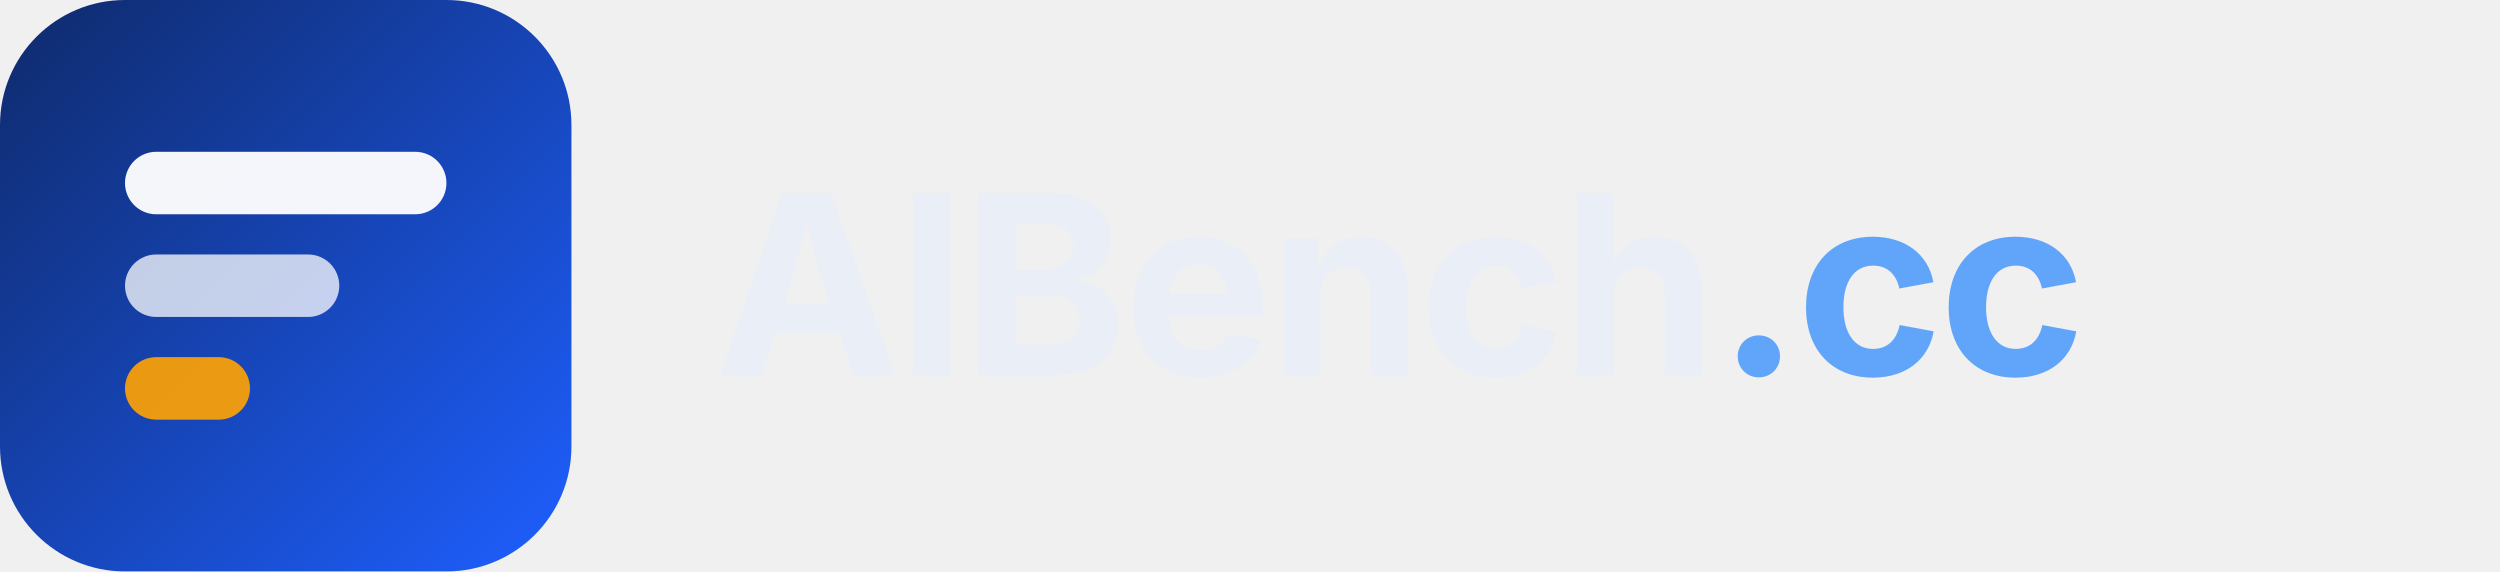
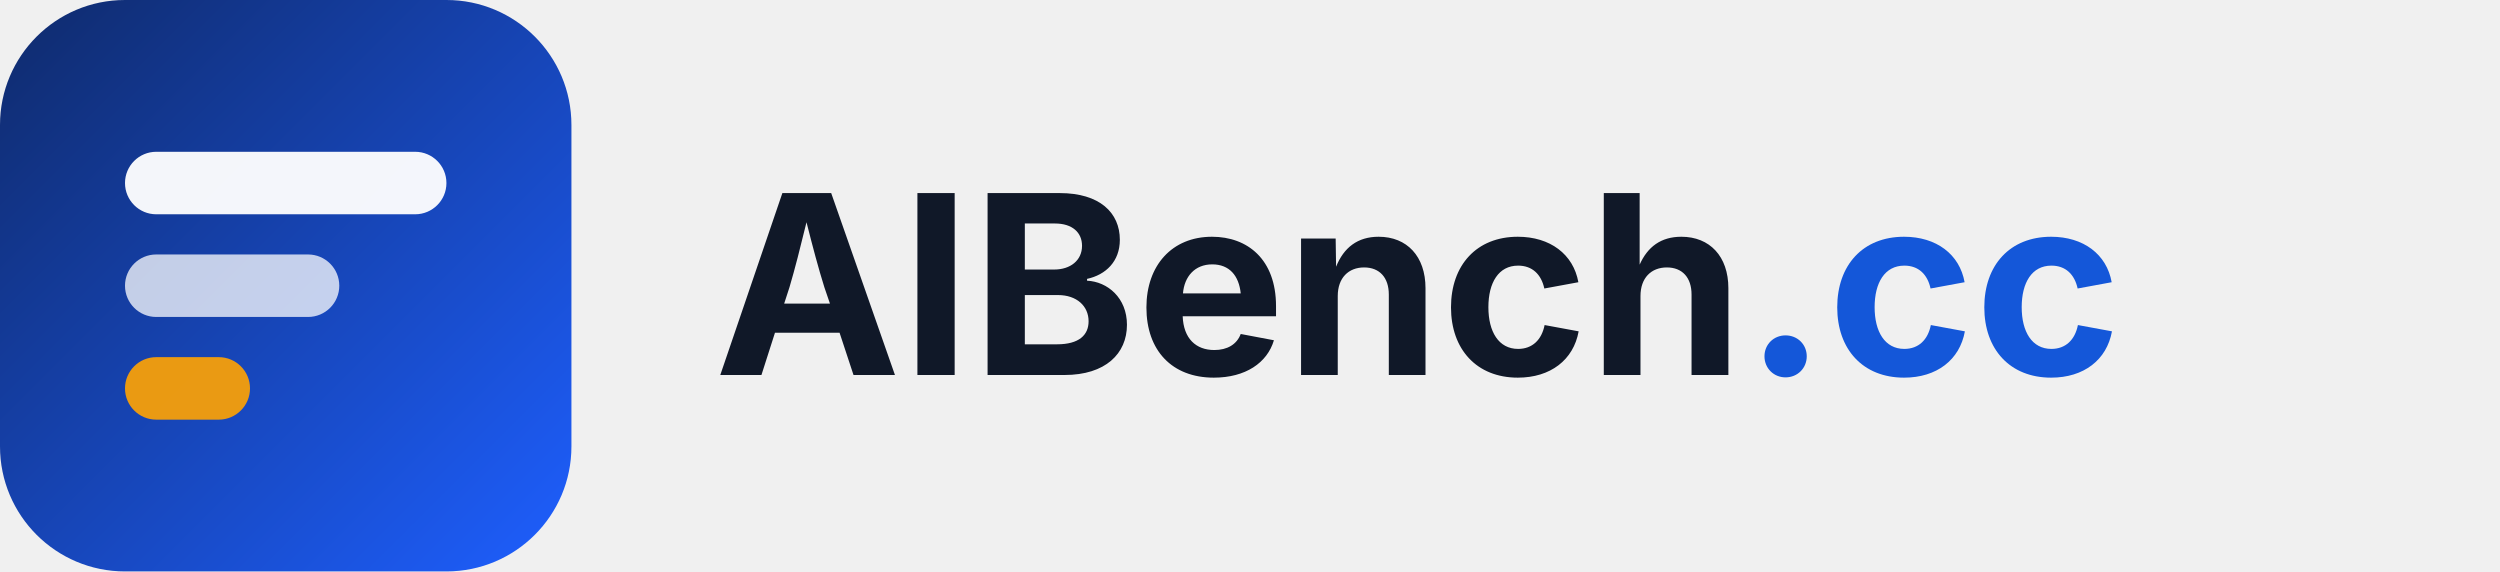
<svg xmlns="http://www.w3.org/2000/svg" viewBox="0 0 280 64" width="280" height="64">
  <defs>
    <linearGradient id="bg" x1="0" y1="0" x2="1" y2="1">
      <stop offset="0%" stop-color="#0F2A6B" />
      <stop offset="100%" stop-color="#1E5FFF" />
    </linearGradient>
  </defs>
  <rect x="0" y="0" width="64" height="64" rx="14" fill="url(#bg)" />
  <rect x="14" y="17" width="36" height="7" rx="3.5" fill="#ffffff" opacity="0.95" />
  <rect x="14" y="28.5" width="24" height="7" rx="3.5" fill="#ffffff" opacity="0.75" />
  <rect x="14" y="40" width="14" height="7" rx="3.5" fill="#F59E0B" opacity="0.95" />
-   <text x="80" y="42" font-family="-apple-system, BlinkMacSystemFont, 'Segoe UI', Inter, sans-serif" font-size="28" font-weight="700" fill="#EAEEF6" letter-spacing="-0.5">AIBench<tspan fill="#60A5FA">.cc</tspan>
+   <text x="80" y="42" font-family="-apple-system, BlinkMacSystemFont, 'Segoe UI', Inter, sans-serif" font-size="28" font-weight="700" fill="#101828" letter-spacing="0">AIBench<tspan fill="#1457D9">.cc</tspan>
  </text>
</svg>
